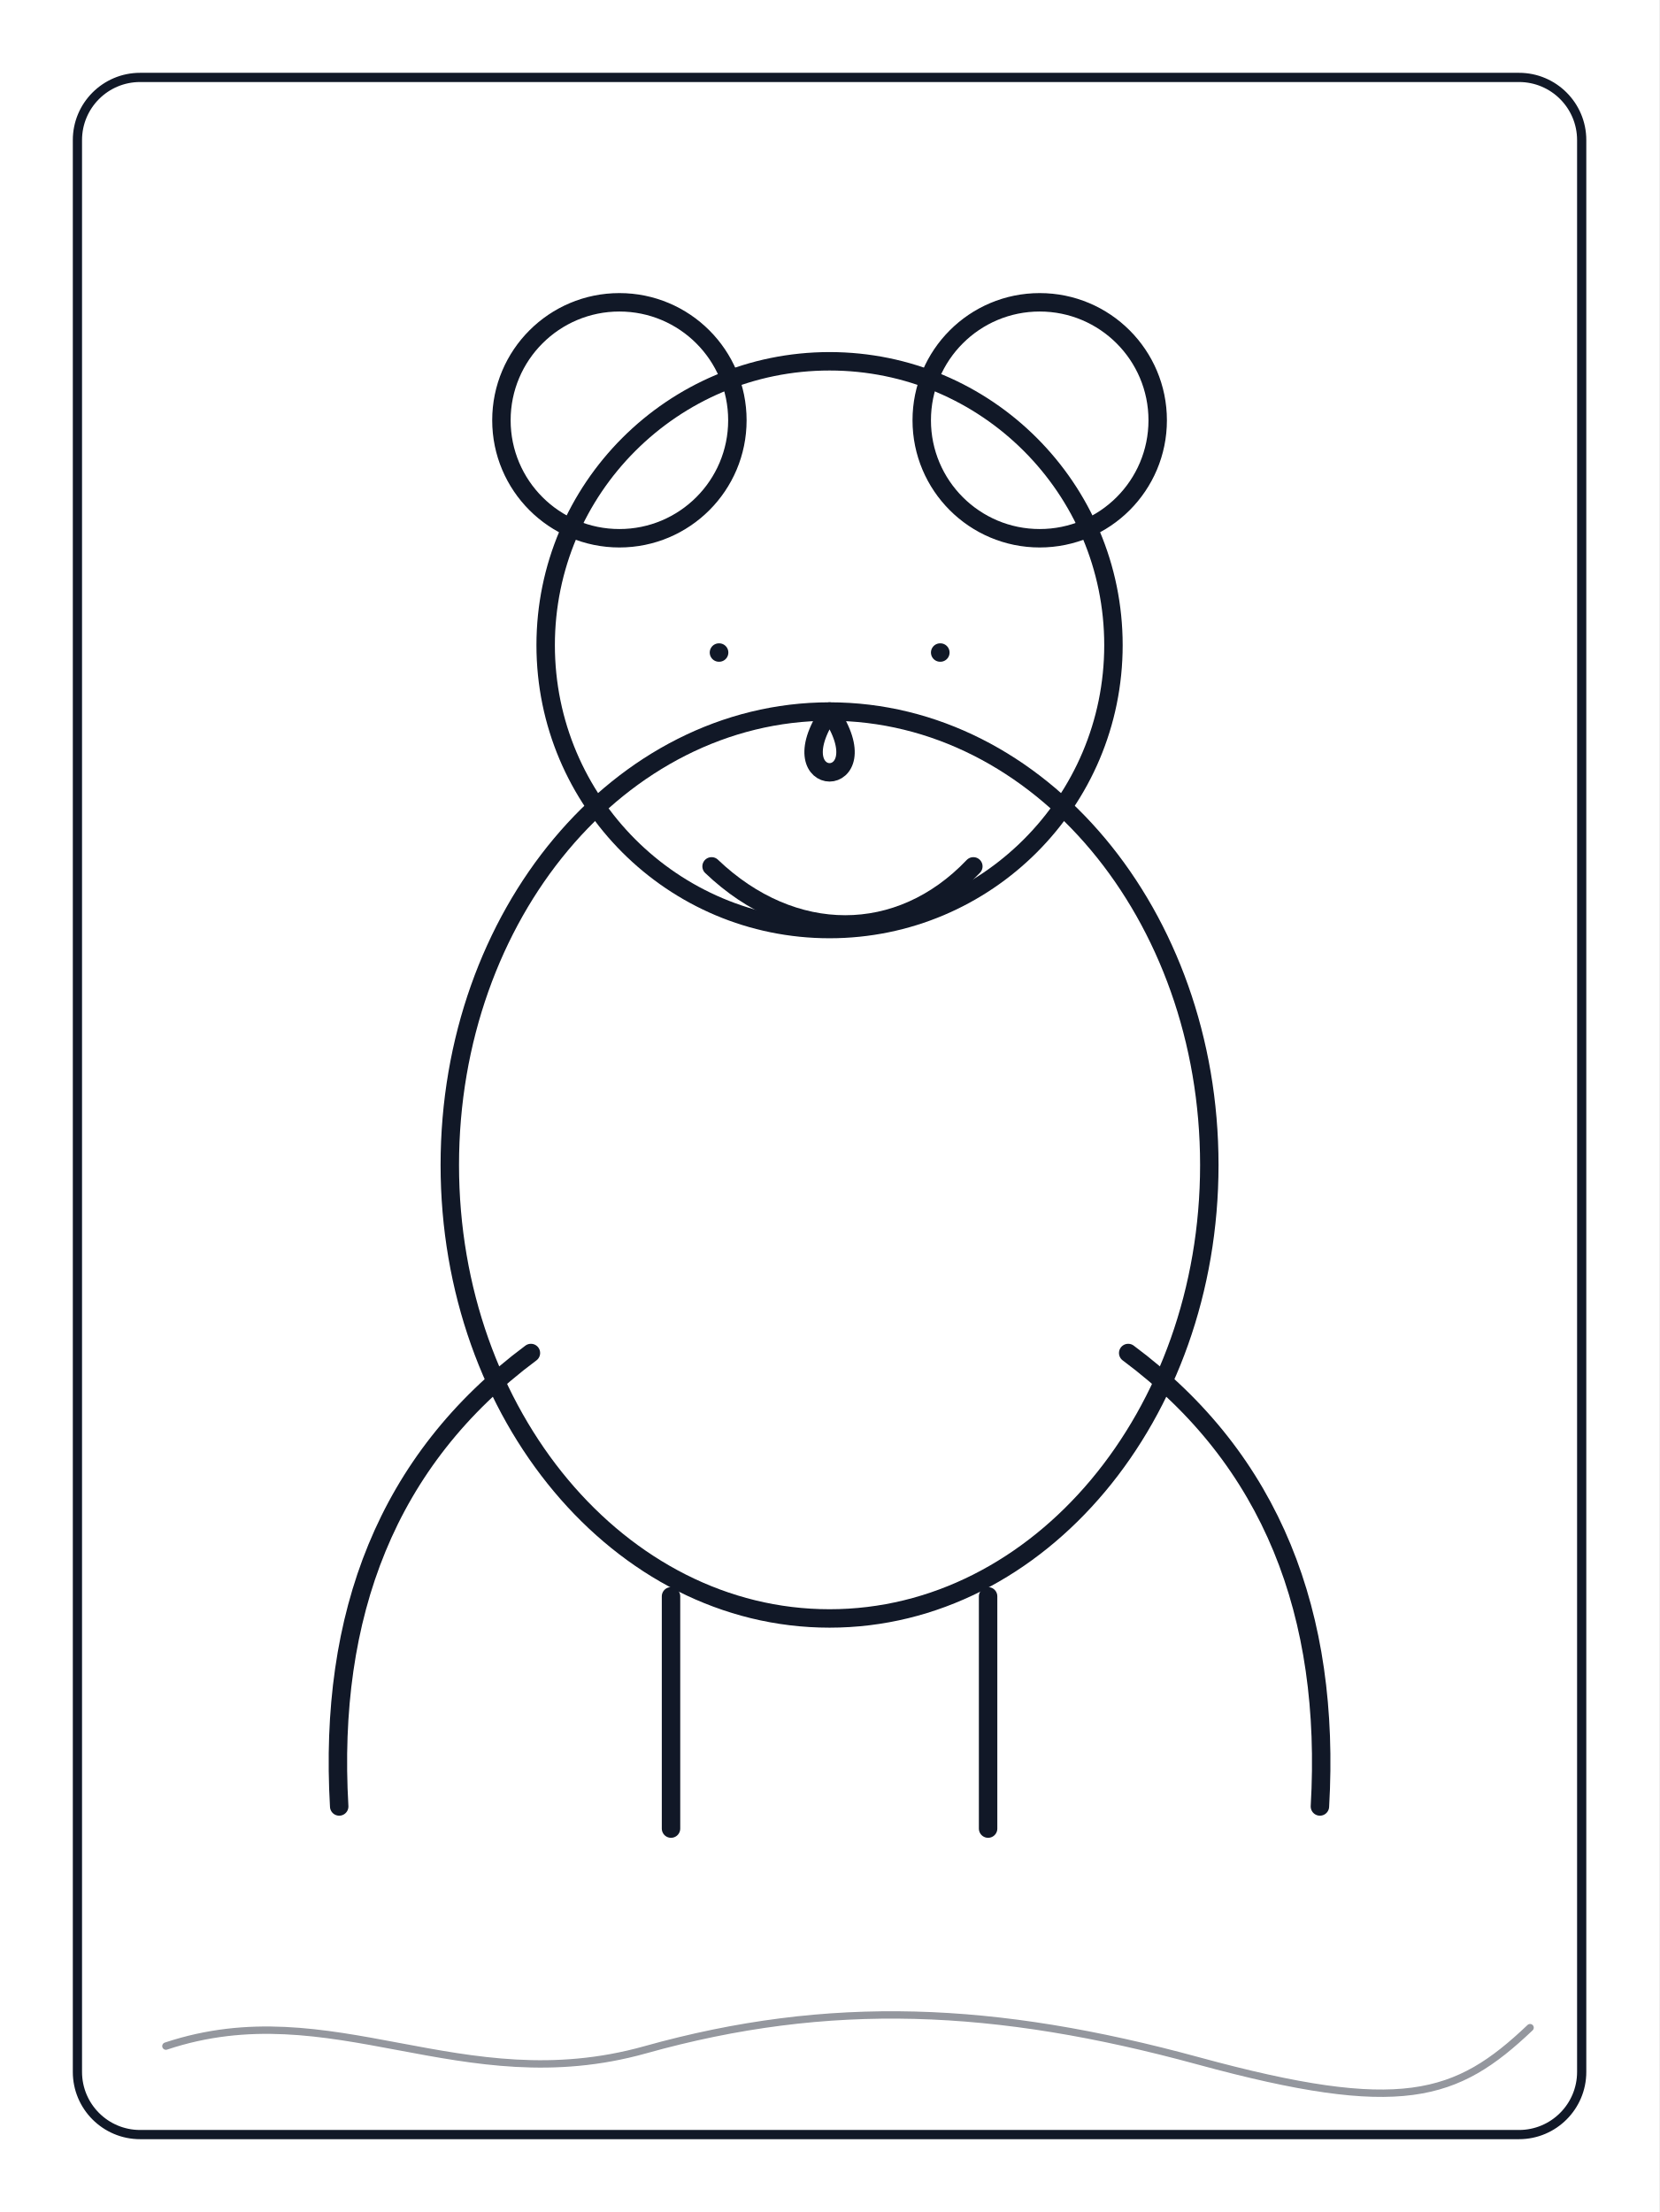
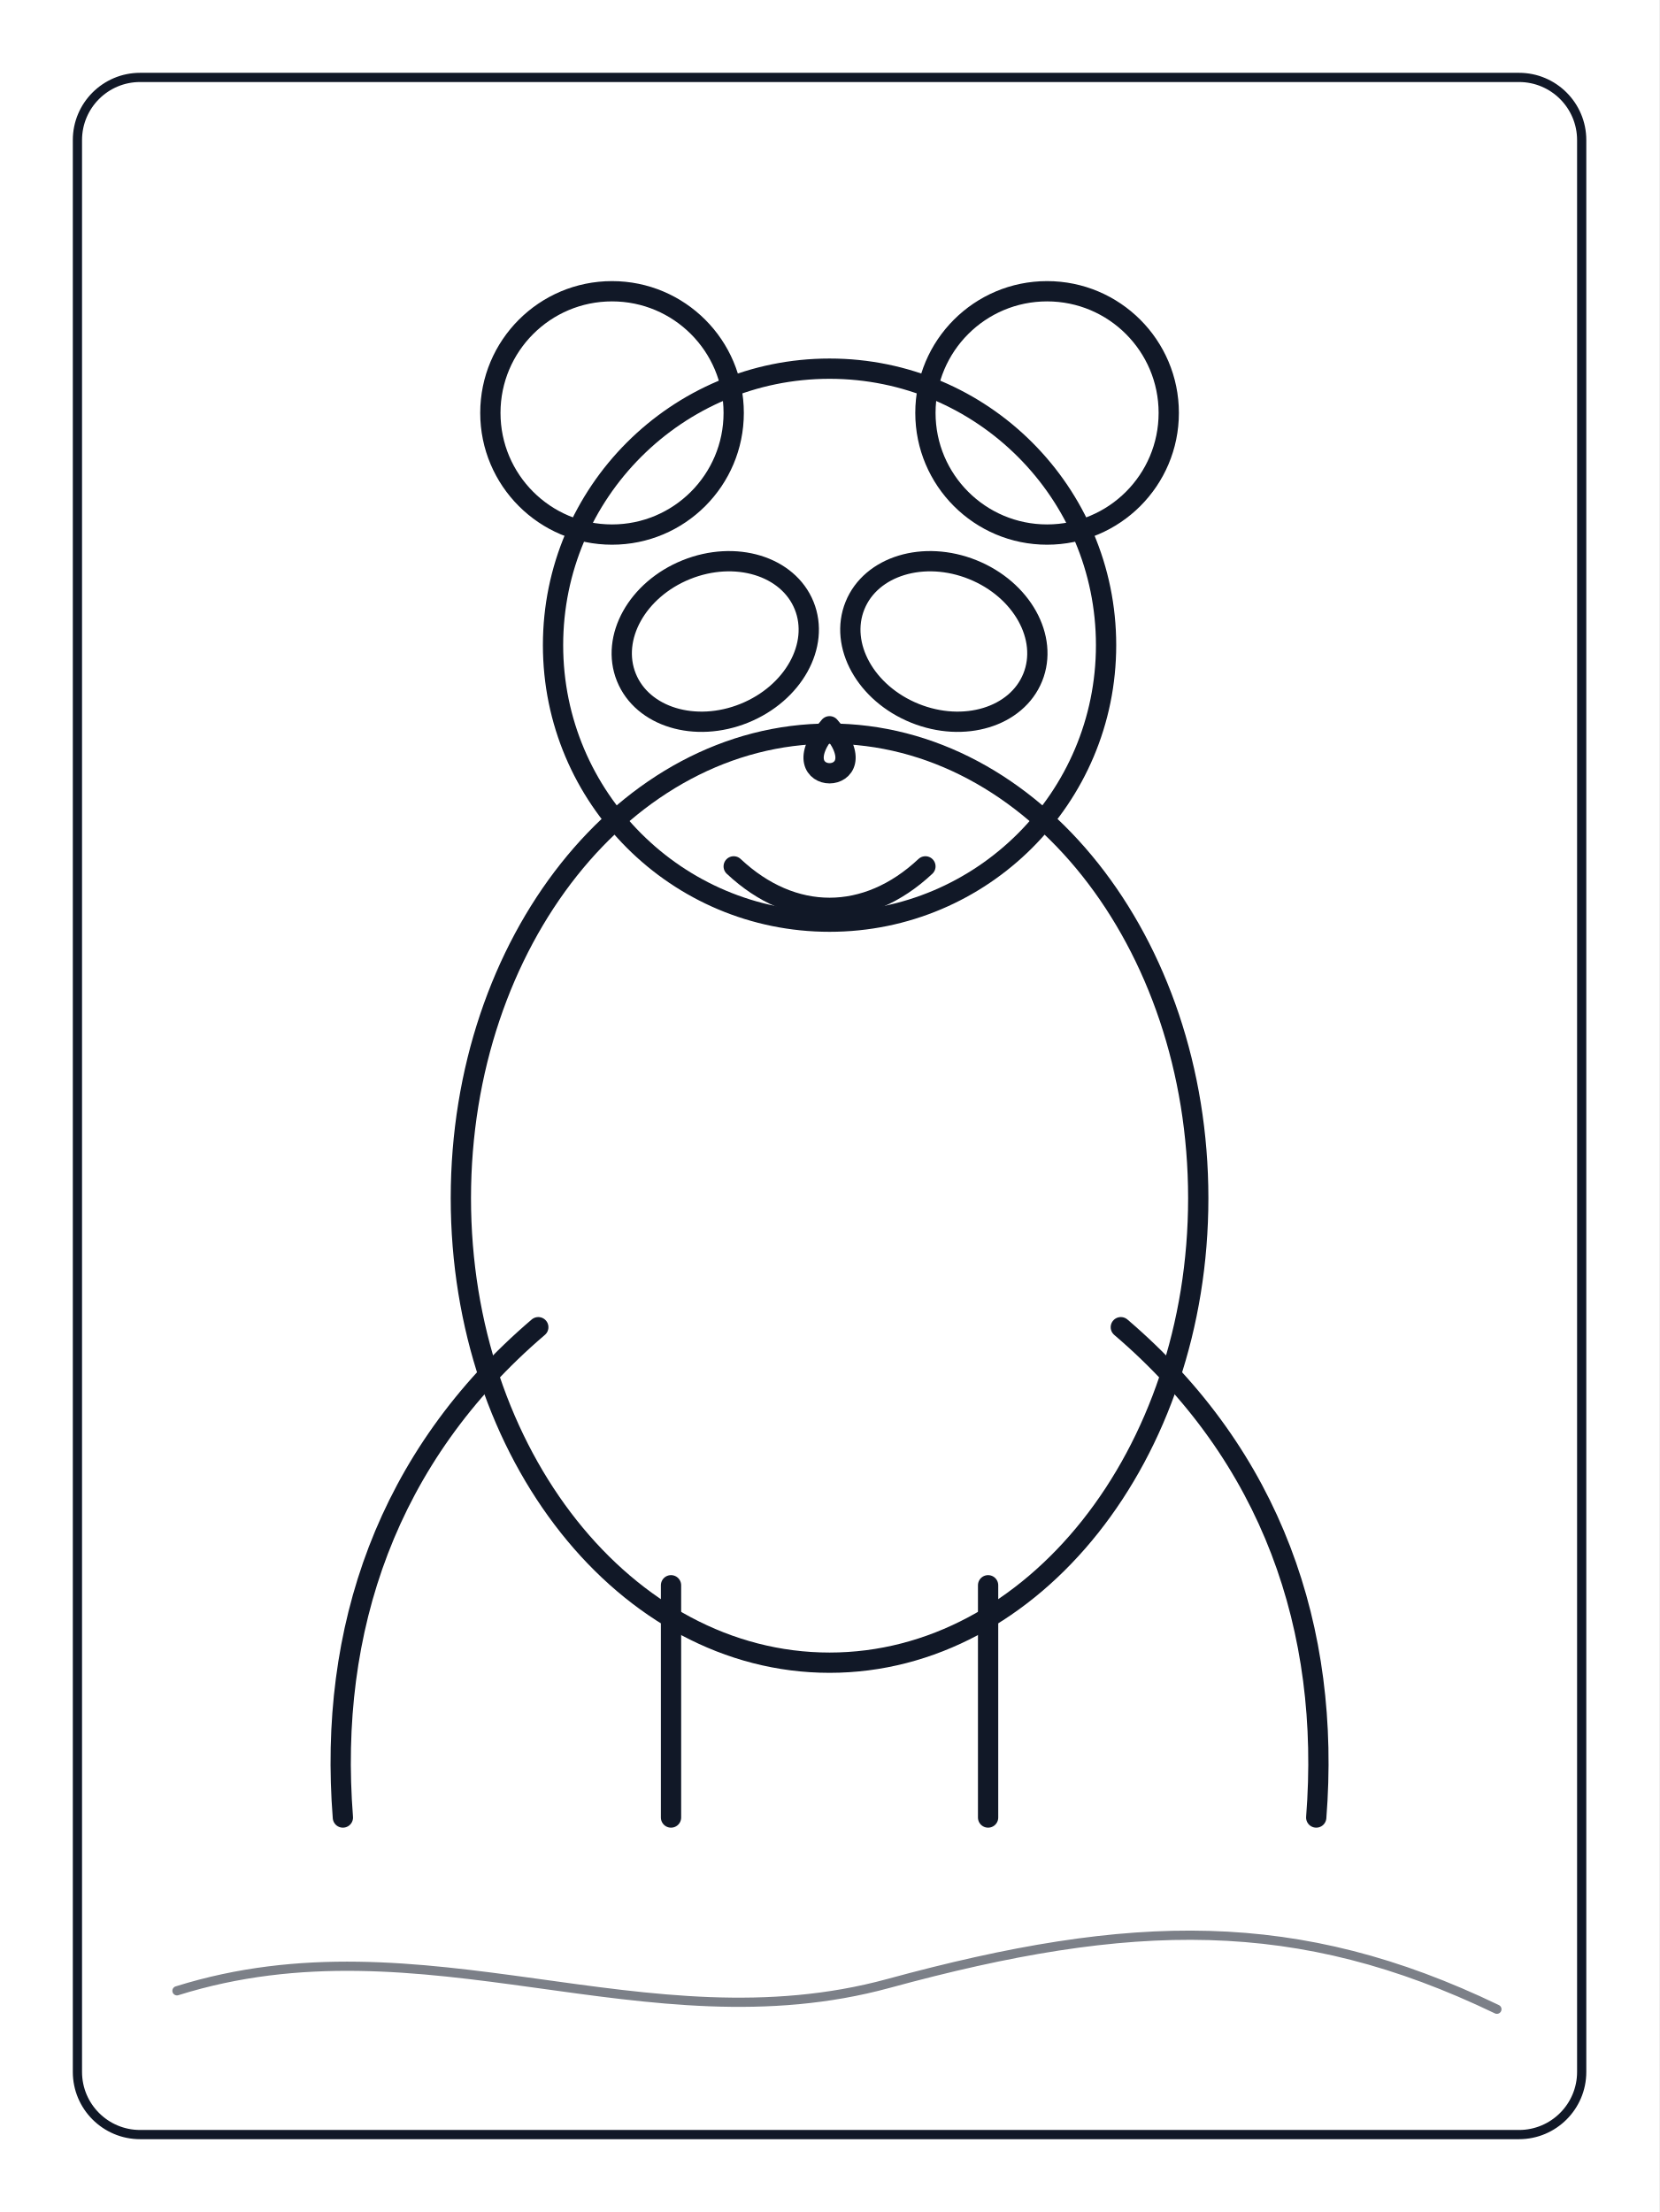
<svg xmlns="http://www.w3.org/2000/svg" viewBox="0 0 900 1200" role="img" aria-labelledby="title desc">
  <rect width="900" height="1200" fill="#fff" />
-   <g fill="none" stroke="#111827" stroke-width="10" stroke-linecap="round" stroke-linejoin="round">
+   <g fill="none" stroke="#111827" stroke-width="11" stroke-linecap="round" stroke-linejoin="round">
    <rect x="42" y="42" width="816" height="1116" rx="34" stroke-width="5" />
-     <ellipse cx="450" cy="632" rx="206" ry="246" />
-     <circle cx="450" cy="350" r="154" />
-     <circle cx="336" cy="228" r="64" />
-     <circle cx="564" cy="228" r="64" />
-     <path d="M390 354 h.1 M510 354 h.1 M450 386 C420 430 480 430 450 386 Z M386 470 C430 512 488 512 528 470" />
-     <path d="M288 734 C210 792 178 876 184 980 M612 734 C690 792 722 876 716 980" />
-     <path d="M364 866 v126 M536 866 v126" />
+     <ellipse cx="450" cy="650" rx="200" ry="252" />
+     <circle cx="450" cy="350" r="150" />
+     <circle cx="332" cy="224" r="66" />
+     <circle cx="568" cy="224" r="66" />
+     <ellipse cx="388" cy="348" rx="52" ry="42" transform="rotate(-22 388 348)" />
+     <ellipse cx="512" cy="348" rx="52" ry="42" transform="rotate(22 512 348)" />
+     <path d="M450 394 C420 428 480 428 450 394 Z M398 470 C430 500 470 500 502 470" />
+     <path d="M292 720 C210 790 178 884 186 986 M608 720 C690 790 722 884 714 986" />
+     <path d="M364 860 v126 M536 860 v126" />
  </g>
-   <g fill="none" stroke="#111827" stroke-width="4" stroke-linecap="round" opacity=".45">
-     <path d="M90 1110 C180 1080 250 1140 350 1112 S540 1088 650 1118 S790 1138 830 1100" />
+   <g fill="none" stroke="#111827" stroke-width="5" stroke-linecap="round" stroke-linejoin="round" opacity=".55">
+     <path d="M96 1080 C230 1038 350 1112 482 1076 S704 1038 812 1090" />
  </g>
</svg>
